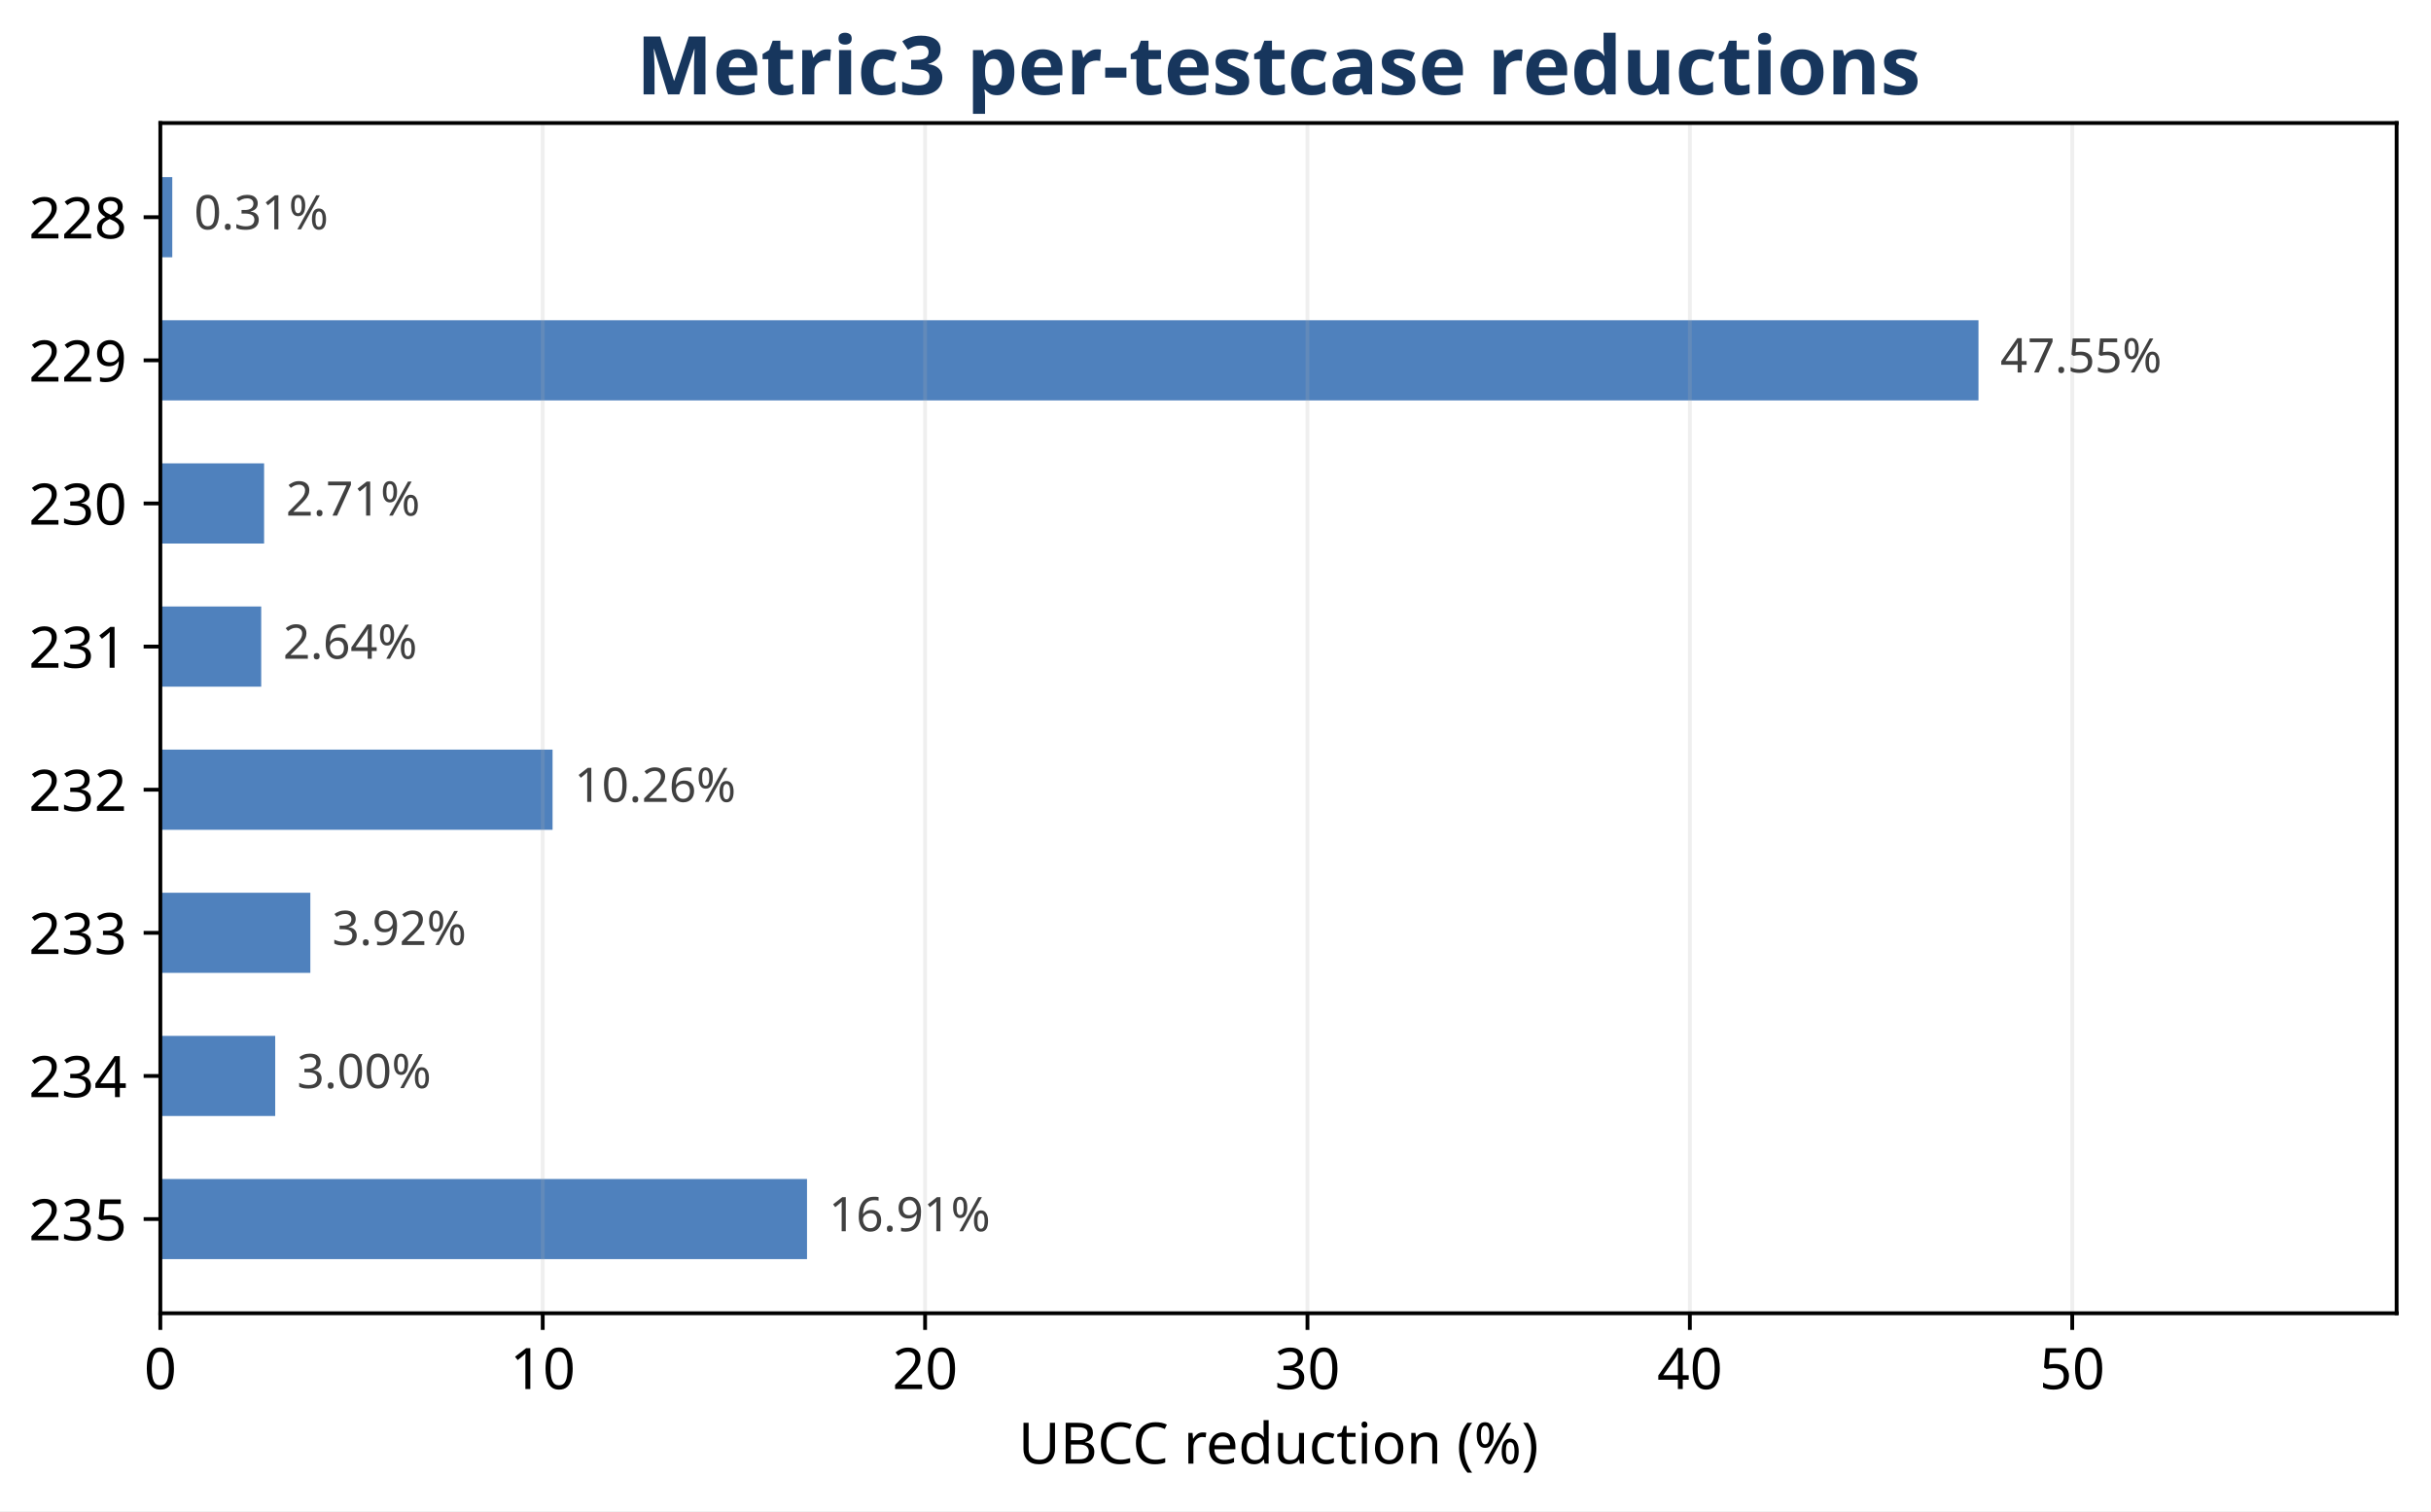
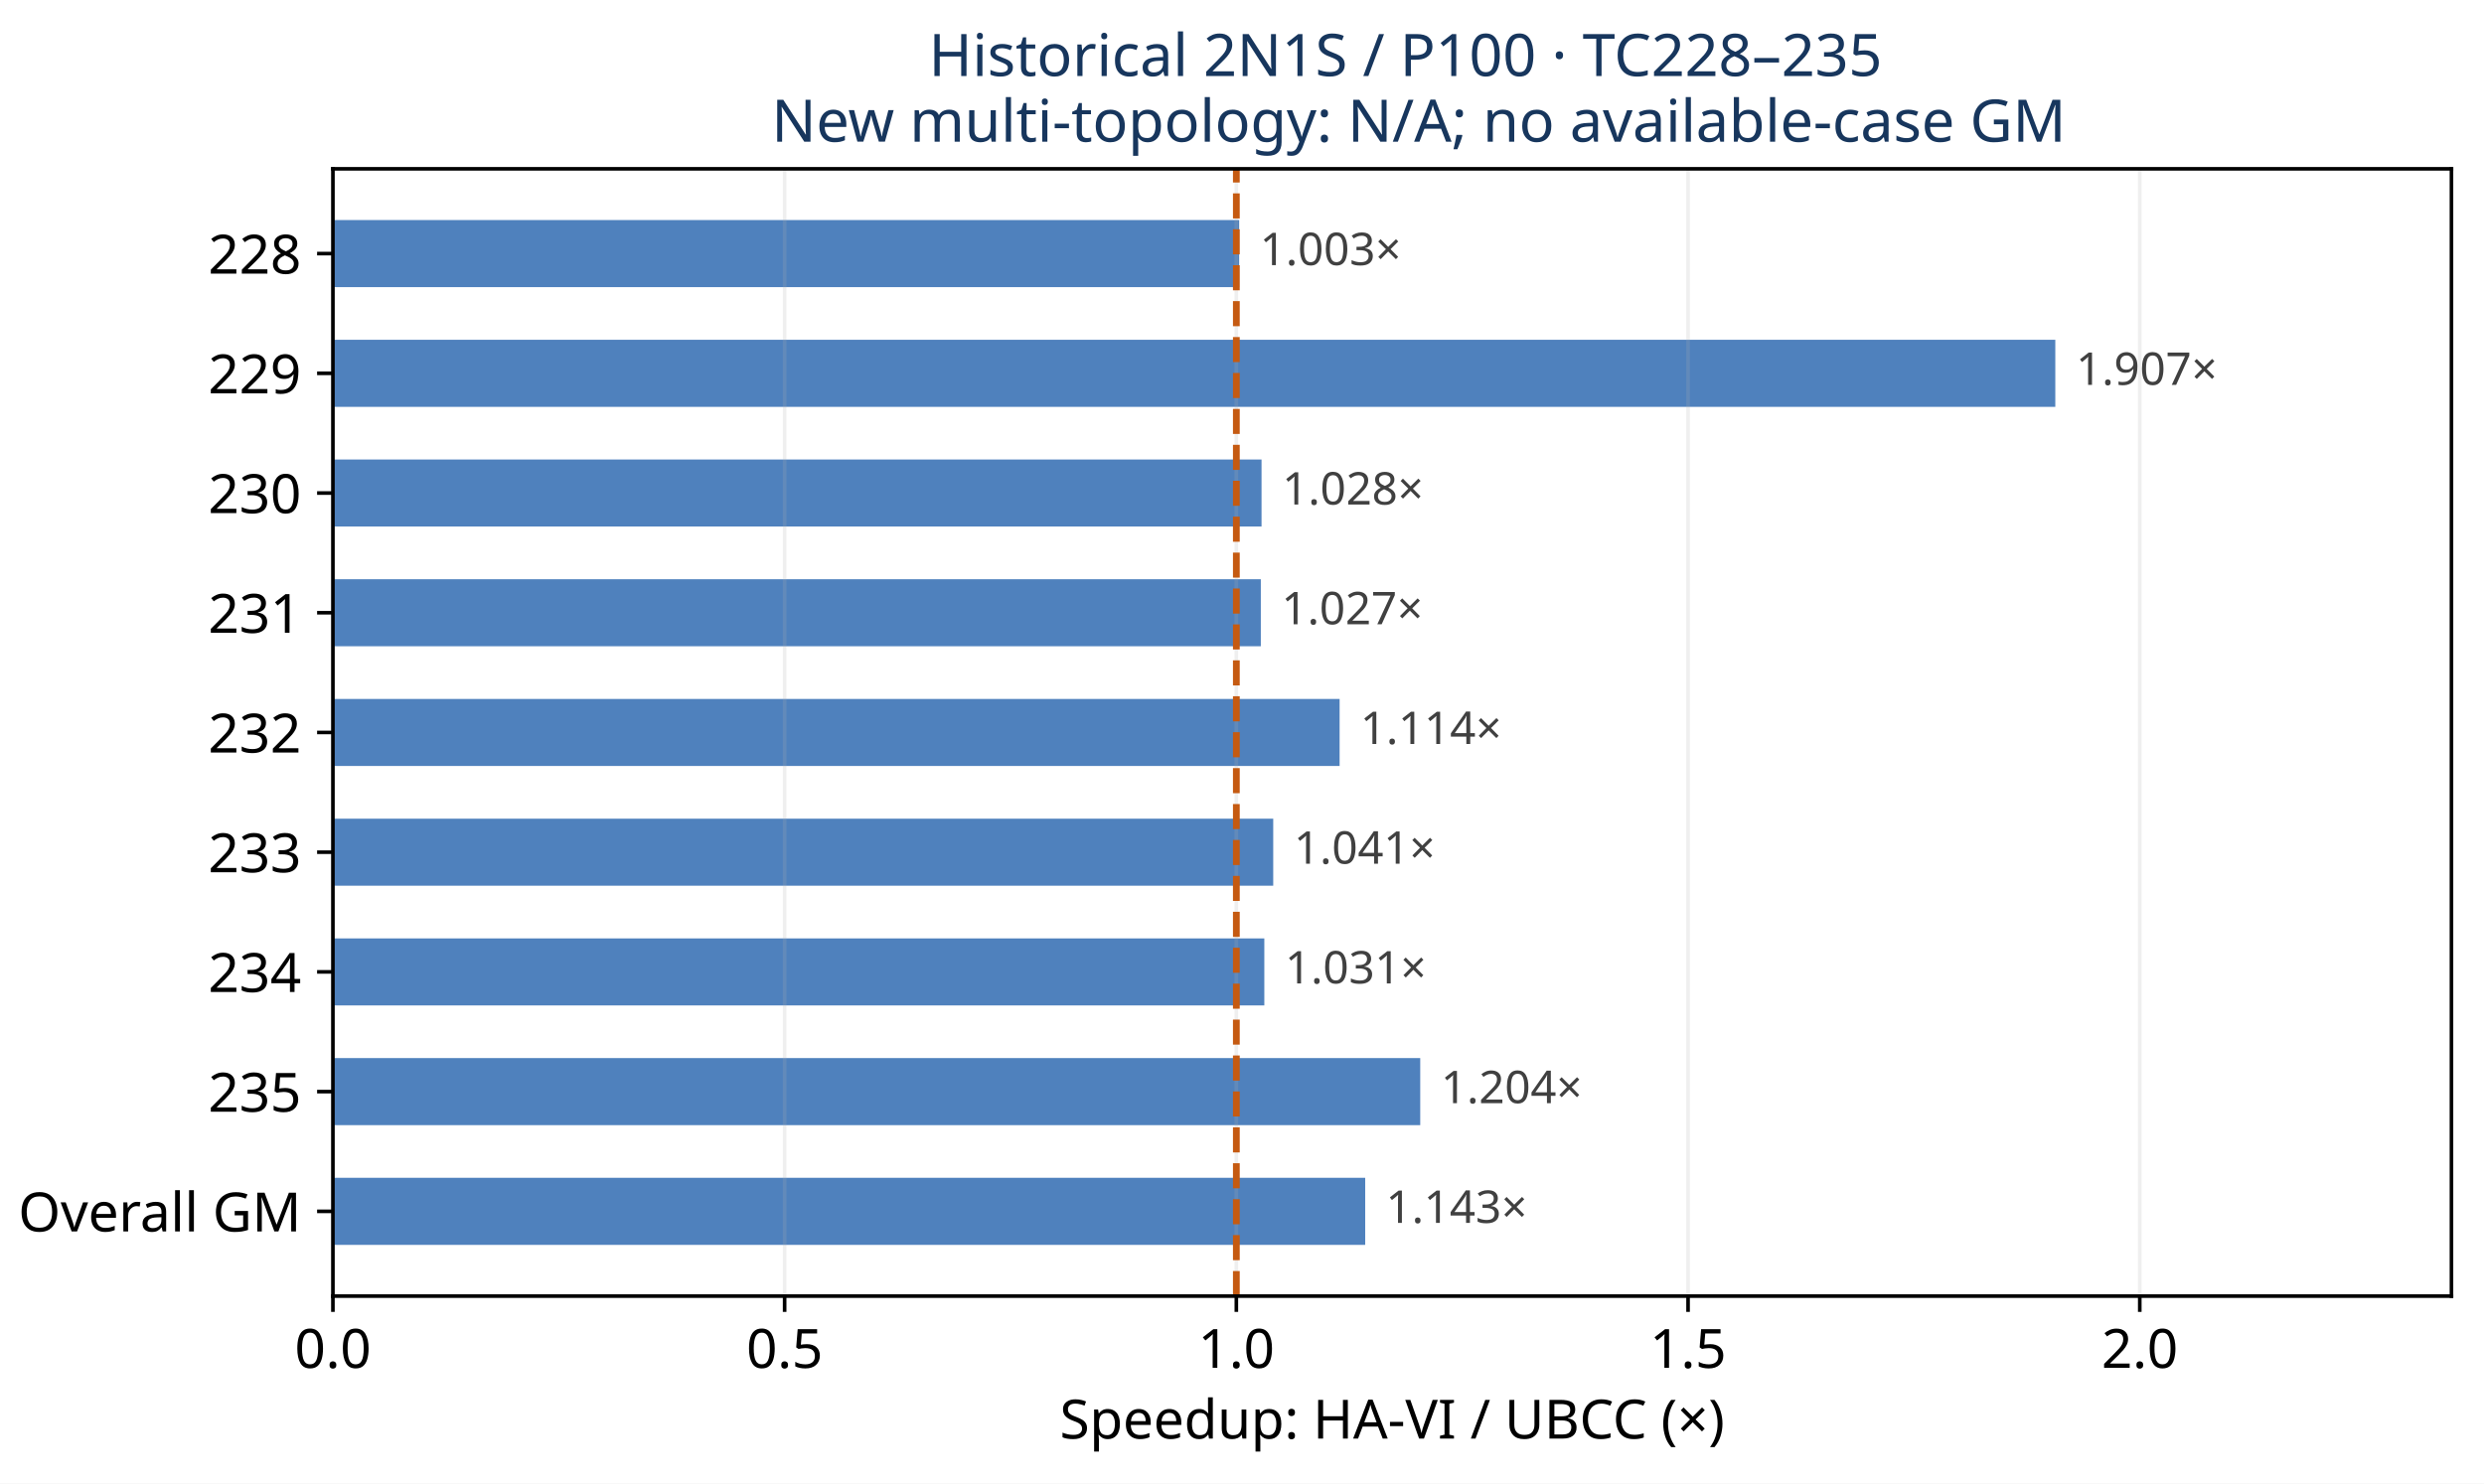
- <svg xmlns="http://www.w3.org/2000/svg" xmlns:xlink="http://www.w3.org/1999/xlink" width="509.526pt" height="316.753pt" viewBox="0 0 509.526 316.753" version="1.1">
+ <svg xmlns="http://www.w3.org/2000/svg" xmlns:xlink="http://www.w3.org/1999/xlink" width="549.576pt" height="328.33pt" viewBox="0 0 549.576 328.33" version="1.1">
  <defs>
    <style type="text/css">*{stroke-linejoin: round; stroke-linecap: butt}</style>
  </defs>
  <g id="figure_1">
    <g id="patch_1">
-       <path d="M 0 316.753 L 509.526 316.753 L 509.526 0 L 0 0 z " style="fill: #ffffff" />
+       <path d="M 0 328.33 L 549.576 328.33 L 549.576 0 L 0 0 z " style="fill: #ffffff" />
    </g>
    <g id="axes_1">
      <g id="patch_2">
-         <path d="M 33.606 275.265 L 502.326 275.265 L 502.326 25.785 L 33.606 25.785 z " style="fill: #ffffff" />
+         <path d="M 73.656 286.843 L 542.376 286.843 L 542.376 37.363 L 73.656 37.363 z " style="fill: #ffffff" />
      </g>
      <g id="patch_3">
-         <path d="M 33.606 37.125 L 36.109 37.125 L 36.109 53.925 L 33.606 53.925 z " clip-path="url(#p8f3045a3f4)" style="fill: #4f81bd" />
+         <path d="M 73.656 48.703 L 274.162 48.703 L 274.162 63.54 L 73.656 63.54 z " clip-path="url(#p7813d3e44a)" style="fill: #4f81bd" />
      </g>
      <g id="patch_4">
-         <path d="M 33.606 67.125 L 414.679 67.125 L 414.679 83.925 L 33.606 83.925 z " clip-path="url(#p8f3045a3f4)" style="fill: #4f81bd" />
+         <path d="M 73.656 75.198 L 454.729 75.198 L 454.729 90.036 L 73.656 90.036 z " clip-path="url(#p7813d3e44a)" style="fill: #4f81bd" />
      </g>
      <g id="patch_5">
-         <path d="M 33.606 97.125 L 55.353 97.125 L 55.353 113.925 L 33.606 113.925 z " clip-path="url(#p8f3045a3f4)" style="fill: #4f81bd" />
+         <path d="M 73.656 101.694 L 279.111 101.694 L 279.111 116.531 L 73.656 116.531 z " clip-path="url(#p7813d3e44a)" style="fill: #4f81bd" />
      </g>
      <g id="patch_6">
-         <path d="M 33.606 127.125 L 54.748 127.125 L 54.748 143.925 L 33.606 143.925 z " clip-path="url(#p8f3045a3f4)" style="fill: #4f81bd" />
+         <path d="M 73.656 128.189 L 278.952 128.189 L 278.952 143.026 L 73.656 143.026 z " clip-path="url(#p7813d3e44a)" style="fill: #4f81bd" />
      </g>
      <g id="patch_7">
-         <path d="M 33.606 157.125 L 115.816 157.125 L 115.816 173.925 L 33.606 173.925 z " clip-path="url(#p8f3045a3f4)" style="fill: #4f81bd" />
+         <path d="M 73.656 154.684 L 296.383 154.684 L 296.383 169.522 L 73.656 169.522 z " clip-path="url(#p7813d3e44a)" style="fill: #4f81bd" />
      </g>
      <g id="patch_8">
-         <path d="M 33.606 187.125 L 65.046 187.125 L 65.046 203.925 L 33.606 203.925 z " clip-path="url(#p8f3045a3f4)" style="fill: #4f81bd" />
+         <path d="M 73.656 181.18 L 281.697 181.18 L 281.697 196.017 L 73.656 196.017 z " clip-path="url(#p7813d3e44a)" style="fill: #4f81bd" />
      </g>
      <g id="patch_9">
-         <path d="M 33.606 217.125 L 57.683 217.125 L 57.683 233.925 L 33.606 233.925 z " clip-path="url(#p8f3045a3f4)" style="fill: #4f81bd" />
+         <path d="M 73.656 207.675 L 279.727 207.675 L 279.727 222.512 L 73.656 222.512 z " clip-path="url(#p7813d3e44a)" style="fill: #4f81bd" />
      </g>
      <g id="patch_10">
-         <path d="M 33.606 247.125 L 169.148 247.125 L 169.148 263.925 L 33.606 263.925 z " clip-path="url(#p8f3045a3f4)" style="fill: #4f81bd" />
+         <path d="M 73.656 234.17 L 314.221 234.17 L 314.221 249.008 L 73.656 249.008 z " clip-path="url(#p7813d3e44a)" style="fill: #4f81bd" />
+       </g>
+       <g id="patch_11">
+         <path d="M 73.656 260.666 L 302.045 260.666 L 302.045 275.503 L 73.656 275.503 z " clip-path="url(#p7813d3e44a)" style="fill: #4f81bd" />
      </g>
      <g id="matplotlib.axis_1">
        <g id="xtick_1">
          <g id="line2d_1">
-             <path d="M 33.606 275.265 L 33.606 25.785 " clip-path="url(#p8f3045a3f4)" style="fill: none; stroke: #b0b0b0; stroke-opacity: 0.2; stroke-width: 0.8; stroke-linecap: square" />
+             <path d="M 73.656 286.843 L 73.656 37.363 " clip-path="url(#p7813d3e44a)" style="fill: none; stroke: #b0b0b0; stroke-opacity: 0.2; stroke-width: 0.8; stroke-linecap: square" />
          </g>
          <g id="line2d_2">
            <defs>
              <path id="m8af672e390" d="M 0 0 L 0 3.5 " style="stroke: #000000; stroke-width: 0.8" />
            </defs>
            <g>
-               <use xlink:href="#m8af672e390" x="33.606" y="275.265" style="stroke: #000000; stroke-width: 0.8" />
+               <use xlink:href="#m8af672e390" x="73.656" y="286.843" style="stroke: #000000; stroke-width: 0.8" />
            </g>
          </g>
          <g id="text_1">
-             <text style="font: 12px 'Microsoft YaHei'; text-anchor: middle" x="33.606" y="291.149" transform="rotate(-0 33.60625 291.1491)">0</text>
+             <text style="font: 12px 'Microsoft YaHei'; text-anchor: middle" x="73.656" y="302.727" transform="rotate(-0 73.65625 302.7267)">0.0</text>
          </g>
        </g>
        <g id="xtick_2">
          <g id="line2d_3">
-             <path d="M 113.751 275.265 L 113.751 25.785 " clip-path="url(#p8f3045a3f4)" style="fill: none; stroke: #b0b0b0; stroke-opacity: 0.2; stroke-width: 0.8; stroke-linecap: square" />
+             <path d="M 173.596 286.843 L 173.596 37.363 " clip-path="url(#p7813d3e44a)" style="fill: none; stroke: #b0b0b0; stroke-opacity: 0.2; stroke-width: 0.8; stroke-linecap: square" />
          </g>
          <g id="line2d_4">
            <g>
-               <use xlink:href="#m8af672e390" x="113.751" y="275.265" style="stroke: #000000; stroke-width: 0.8" />
+               <use xlink:href="#m8af672e390" x="173.596" y="286.843" style="stroke: #000000; stroke-width: 0.8" />
            </g>
          </g>
          <g id="text_2">
-             <text style="font: 12px 'Microsoft YaHei'; text-anchor: middle" x="113.751" y="291.149" transform="rotate(-0 113.7509 291.1491)">10</text>
+             <text style="font: 12px 'Microsoft YaHei'; text-anchor: middle" x="173.596" y="302.727" transform="rotate(-0 173.5962 302.7267)">0.5</text>
          </g>
        </g>
        <g id="xtick_3">
          <g id="line2d_5">
-             <path d="M 193.896 275.265 L 193.896 25.785 " clip-path="url(#p8f3045a3f4)" style="fill: none; stroke: #b0b0b0; stroke-opacity: 0.2; stroke-width: 0.8; stroke-linecap: square" />
+             <path d="M 273.536 286.843 L 273.536 37.363 " clip-path="url(#p7813d3e44a)" style="fill: none; stroke: #b0b0b0; stroke-opacity: 0.2; stroke-width: 0.8; stroke-linecap: square" />
          </g>
          <g id="line2d_6">
            <g>
-               <use xlink:href="#m8af672e390" x="193.896" y="275.265" style="stroke: #000000; stroke-width: 0.8" />
+               <use xlink:href="#m8af672e390" x="273.536" y="286.843" style="stroke: #000000; stroke-width: 0.8" />
            </g>
          </g>
          <g id="text_3">
-             <text style="font: 12px 'Microsoft YaHei'; text-anchor: middle" x="193.896" y="291.149" transform="rotate(-0 193.8956 291.1491)">20</text>
+             <text style="font: 12px 'Microsoft YaHei'; text-anchor: middle" x="273.536" y="302.727" transform="rotate(-0 273.5361 302.7267)">1.0</text>
          </g>
        </g>
        <g id="xtick_4">
          <g id="line2d_7">
-             <path d="M 274.04 275.265 L 274.04 25.785 " clip-path="url(#p8f3045a3f4)" style="fill: none; stroke: #b0b0b0; stroke-opacity: 0.2; stroke-width: 0.8; stroke-linecap: square" />
+             <path d="M 373.476 286.843 L 373.476 37.363 " clip-path="url(#p7813d3e44a)" style="fill: none; stroke: #b0b0b0; stroke-opacity: 0.2; stroke-width: 0.8; stroke-linecap: square" />
          </g>
          <g id="line2d_8">
            <g>
-               <use xlink:href="#m8af672e390" x="274.04" y="275.265" style="stroke: #000000; stroke-width: 0.8" />
+               <use xlink:href="#m8af672e390" x="373.476" y="286.843" style="stroke: #000000; stroke-width: 0.8" />
            </g>
          </g>
          <g id="text_4">
-             <text style="font: 12px 'Microsoft YaHei'; text-anchor: middle" x="274.04" y="291.149" transform="rotate(-0 274.0402 291.1491)">30</text>
+             <text style="font: 12px 'Microsoft YaHei'; text-anchor: middle" x="373.476" y="302.727" transform="rotate(-0 373.476 302.7267)">1.5</text>
          </g>
        </g>
        <g id="xtick_5">
          <g id="line2d_9">
-             <path d="M 354.185 275.265 L 354.185 25.785 " clip-path="url(#p8f3045a3f4)" style="fill: none; stroke: #b0b0b0; stroke-opacity: 0.2; stroke-width: 0.8; stroke-linecap: square" />
+             <path d="M 473.416 286.843 L 473.416 37.363 " clip-path="url(#p7813d3e44a)" style="fill: none; stroke: #b0b0b0; stroke-opacity: 0.2; stroke-width: 0.8; stroke-linecap: square" />
          </g>
          <g id="line2d_10">
            <g>
-               <use xlink:href="#m8af672e390" x="354.185" y="275.265" style="stroke: #000000; stroke-width: 0.8" />
+               <use xlink:href="#m8af672e390" x="473.416" y="286.843" style="stroke: #000000; stroke-width: 0.8" />
            </g>
          </g>
          <g id="text_5">
-             <text style="font: 12px 'Microsoft YaHei'; text-anchor: middle" x="354.185" y="291.149" transform="rotate(-0 354.1849 291.1491)">40</text>
-           </g>
-         </g>
-         <g id="xtick_6">
-           <g id="line2d_11">
-             <path d="M 434.33 275.265 L 434.33 25.785 " clip-path="url(#p8f3045a3f4)" style="fill: none; stroke: #b0b0b0; stroke-opacity: 0.2; stroke-width: 0.8; stroke-linecap: square" />
-           </g>
-           <g id="line2d_12">
-             <g>
-               <use xlink:href="#m8af672e390" x="434.33" y="275.265" style="stroke: #000000; stroke-width: 0.8" />
-             </g>
-           </g>
-           <g id="text_6">
-             <text style="font: 12px 'Microsoft YaHei'; text-anchor: middle" x="434.33" y="291.149" transform="rotate(-0 434.3295 291.1491)">50</text>
-           </g>
-         </g>
-         <g id="text_7">
-           <text style="font: 12px 'Microsoft YaHei'; text-anchor: middle" x="267.966" y="306.793" transform="rotate(-0 267.9663 306.7928)">UBCC reduction (%)</text>
+             <text style="font: 12px 'Microsoft YaHei'; text-anchor: middle" x="473.416" y="302.727" transform="rotate(-0 473.4159 302.7267)">2.0</text>
+           </g>
+         </g>
+         <g id="text_6">
+           <text style="font: 12px 'Microsoft YaHei'; text-anchor: middle" x="308.016" y="318.37" transform="rotate(-0 308.0163 318.3704)">Speedup: HA-VI / UBCC (×)</text>
        </g>
      </g>
      <g id="matplotlib.axis_2">
        <g id="ytick_1">
-           <g id="line2d_13">
+           <g id="line2d_11">
            <defs>
              <path id="mcc2cfc7c0e" d="M 0 0 L -3.5 0 " style="stroke: #000000; stroke-width: 0.8" />
            </defs>
            <g>
-               <use xlink:href="#mcc2cfc7c0e" x="33.606" y="45.525" style="stroke: #000000; stroke-width: 0.8" />
+               <use xlink:href="#mcc2cfc7c0e" x="73.656" y="56.122" style="stroke: #000000; stroke-width: 0.8" />
+             </g>
+           </g>
+           <g id="text_7">
+             <text style="font: 12px 'Microsoft YaHei'; text-anchor: end" x="66.656" y="60.564" transform="rotate(-0 66.65625 60.5635)">228</text>
+           </g>
+         </g>
+         <g id="ytick_2">
+           <g id="line2d_12">
+             <g>
+               <use xlink:href="#mcc2cfc7c0e" x="73.656" y="82.617" style="stroke: #000000; stroke-width: 0.8" />
            </g>
          </g>
          <g id="text_8">
-             <text style="font: 12px 'Microsoft YaHei'; text-anchor: end" x="26.606" y="49.967" transform="rotate(-0 26.60625 49.96719)">228</text>
-           </g>
-         </g>
-         <g id="ytick_2">
+             <text style="font: 12px 'Microsoft YaHei'; text-anchor: end" x="66.656" y="87.059" transform="rotate(-0 66.65625 87.05883)">229</text>
+           </g>
+         </g>
+         <g id="ytick_3">
+           <g id="line2d_13">
+             <g>
+               <use xlink:href="#mcc2cfc7c0e" x="73.656" y="109.112" style="stroke: #000000; stroke-width: 0.8" />
+             </g>
+           </g>
+           <g id="text_9">
+             <text style="font: 12px 'Microsoft YaHei'; text-anchor: end" x="66.656" y="113.554" transform="rotate(-0 66.65625 113.5542)">230</text>
+           </g>
+         </g>
+         <g id="ytick_4">
          <g id="line2d_14">
            <g>
-               <use xlink:href="#mcc2cfc7c0e" x="33.606" y="75.525" style="stroke: #000000; stroke-width: 0.8" />
-             </g>
-           </g>
-           <g id="text_9">
-             <text style="font: 12px 'Microsoft YaHei'; text-anchor: end" x="26.606" y="79.967" transform="rotate(-0 26.60625 79.96719)">229</text>
-           </g>
-         </g>
-         <g id="ytick_3">
+               <use xlink:href="#mcc2cfc7c0e" x="73.656" y="135.608" style="stroke: #000000; stroke-width: 0.8" />
+             </g>
+           </g>
+           <g id="text_10">
+             <text style="font: 12px 'Microsoft YaHei'; text-anchor: end" x="66.656" y="140.049" transform="rotate(-0 66.65625 140.0495)">231</text>
+           </g>
+         </g>
+         <g id="ytick_5">
          <g id="line2d_15">
            <g>
-               <use xlink:href="#mcc2cfc7c0e" x="33.606" y="105.525" style="stroke: #000000; stroke-width: 0.8" />
-             </g>
-           </g>
-           <g id="text_10">
-             <text style="font: 12px 'Microsoft YaHei'; text-anchor: end" x="26.606" y="109.967" transform="rotate(-0 26.60625 109.9672)">230</text>
-           </g>
-         </g>
-         <g id="ytick_4">
+               <use xlink:href="#mcc2cfc7c0e" x="73.656" y="162.103" style="stroke: #000000; stroke-width: 0.8" />
+             </g>
+           </g>
+           <g id="text_11">
+             <text style="font: 12px 'Microsoft YaHei'; text-anchor: end" x="66.656" y="166.545" transform="rotate(-0 66.65625 166.5448)">232</text>
+           </g>
+         </g>
+         <g id="ytick_6">
          <g id="line2d_16">
            <g>
-               <use xlink:href="#mcc2cfc7c0e" x="33.606" y="135.525" style="stroke: #000000; stroke-width: 0.8" />
-             </g>
-           </g>
-           <g id="text_11">
-             <text style="font: 12px 'Microsoft YaHei'; text-anchor: end" x="26.606" y="139.967" transform="rotate(-0 26.60625 139.9672)">231</text>
-           </g>
-         </g>
-         <g id="ytick_5">
+               <use xlink:href="#mcc2cfc7c0e" x="73.656" y="188.598" style="stroke: #000000; stroke-width: 0.8" />
+             </g>
+           </g>
+           <g id="text_12">
+             <text style="font: 12px 'Microsoft YaHei'; text-anchor: end" x="66.656" y="193.04" transform="rotate(-0 66.65625 193.0401)">233</text>
+           </g>
+         </g>
+         <g id="ytick_7">
          <g id="line2d_17">
            <g>
-               <use xlink:href="#mcc2cfc7c0e" x="33.606" y="165.525" style="stroke: #000000; stroke-width: 0.8" />
-             </g>
-           </g>
-           <g id="text_12">
-             <text style="font: 12px 'Microsoft YaHei'; text-anchor: end" x="26.606" y="169.967" transform="rotate(-0 26.60625 169.9672)">232</text>
-           </g>
-         </g>
-         <g id="ytick_6">
+               <use xlink:href="#mcc2cfc7c0e" x="73.656" y="215.094" style="stroke: #000000; stroke-width: 0.8" />
+             </g>
+           </g>
+           <g id="text_13">
+             <text style="font: 12px 'Microsoft YaHei'; text-anchor: end" x="66.656" y="219.535" transform="rotate(-0 66.65625 219.5355)">234</text>
+           </g>
+         </g>
+         <g id="ytick_8">
          <g id="line2d_18">
            <g>
-               <use xlink:href="#mcc2cfc7c0e" x="33.606" y="195.525" style="stroke: #000000; stroke-width: 0.8" />
-             </g>
-           </g>
-           <g id="text_13">
-             <text style="font: 12px 'Microsoft YaHei'; text-anchor: end" x="26.606" y="199.967" transform="rotate(-0 26.60625 199.9672)">233</text>
-           </g>
-         </g>
-         <g id="ytick_7">
+               <use xlink:href="#mcc2cfc7c0e" x="73.656" y="241.589" style="stroke: #000000; stroke-width: 0.8" />
+             </g>
+           </g>
+           <g id="text_14">
+             <text style="font: 12px 'Microsoft YaHei'; text-anchor: end" x="66.656" y="246.031" transform="rotate(-0 66.65625 246.0308)">235</text>
+           </g>
+         </g>
+         <g id="ytick_9">
          <g id="line2d_19">
            <g>
-               <use xlink:href="#mcc2cfc7c0e" x="33.606" y="225.525" style="stroke: #000000; stroke-width: 0.8" />
-             </g>
-           </g>
-           <g id="text_14">
-             <text style="font: 12px 'Microsoft YaHei'; text-anchor: end" x="26.606" y="229.967" transform="rotate(-0 26.60625 229.9672)">234</text>
-           </g>
-         </g>
-         <g id="ytick_8">
-           <g id="line2d_20">
-             <g>
-               <use xlink:href="#mcc2cfc7c0e" x="33.606" y="255.525" style="stroke: #000000; stroke-width: 0.8" />
+               <use xlink:href="#mcc2cfc7c0e" x="73.656" y="268.084" style="stroke: #000000; stroke-width: 0.8" />
            </g>
          </g>
          <g id="text_15">
-             <text style="font: 12px 'Microsoft YaHei'; text-anchor: end" x="26.606" y="259.967" transform="rotate(-0 26.60625 259.9672)">235</text>
-           </g>
-         </g>
-       </g>
-       <g id="patch_11">
-         <path d="M 33.606 275.265 L 33.606 25.785 " style="fill: none; stroke: #000000; stroke-width: 0.8; stroke-linejoin: miter; stroke-linecap: square" />
+             <text style="font: 12px 'Microsoft YaHei'; text-anchor: end" x="66.656" y="272.526" transform="rotate(-0 66.65625 272.5261)">Overall GM</text>
+           </g>
+         </g>
+       </g>
+       <g id="line2d_20">
+         <path d="M 273.536 286.843 L 273.536 37.363 " clip-path="url(#p7813d3e44a)" style="fill: none; stroke-dasharray: 5.55,2.4; stroke-dashoffset: 0; stroke: #c55a11; stroke-width: 1.5" />
      </g>
      <g id="patch_12">
-         <path d="M 502.326 275.265 L 502.326 25.785 " style="fill: none; stroke: #000000; stroke-width: 0.8; stroke-linejoin: miter; stroke-linecap: square" />
+         <path d="M 73.656 286.843 L 73.656 37.363 " style="fill: none; stroke: #000000; stroke-width: 0.8; stroke-linejoin: miter; stroke-linecap: square" />
      </g>
      <g id="patch_13">
-         <path d="M 33.606 275.265 L 502.326 275.265 " style="fill: none; stroke: #000000; stroke-width: 0.8; stroke-linejoin: miter; stroke-linecap: square" />
+         <path d="M 542.376 286.843 L 542.376 37.363 " style="fill: none; stroke: #000000; stroke-width: 0.8; stroke-linejoin: miter; stroke-linecap: square" />
      </g>
      <g id="patch_14">
-         <path d="M 33.606 25.785 L 502.326 25.785 " style="fill: none; stroke: #000000; stroke-width: 0.8; stroke-linejoin: miter; stroke-linecap: square" />
+         <path d="M 73.656 286.843 L 542.376 286.843 " style="fill: none; stroke: #000000; stroke-width: 0.8; stroke-linejoin: miter; stroke-linecap: square" />
+       </g>
+       <g id="patch_15">
+         <path d="M 73.656 37.363 L 542.376 37.363 " style="fill: none; stroke: #000000; stroke-width: 0.8; stroke-linejoin: miter; stroke-linecap: square" />
      </g>
      <g id="text_16">
-         <text style="fill: #404040; font: 10px 'Microsoft YaHei'; text-anchor: start" x="40.682" y="48.077" transform="rotate(-0 40.68234 48.07688)">0.31%</text>
+         <text style="fill: #404040; font: 10px 'Microsoft YaHei'; text-anchor: start" x="278.735" y="58.673" transform="rotate(-0 278.7352 58.67319)">1.003×</text>
      </g>
      <g id="text_17">
-         <text style="fill: #404040; font: 10px 'Microsoft YaHei'; text-anchor: start" x="419.252" y="78.077" transform="rotate(-0 419.2523 78.07688)">47.55%</text>
+         <text style="fill: #404040; font: 10px 'Microsoft YaHei'; text-anchor: start" x="459.302" y="85.169" transform="rotate(-0 459.3023 85.16852)">1.907×</text>
      </g>
      <g id="text_18">
-         <text style="fill: #404040; font: 10px 'Microsoft YaHei'; text-anchor: start" x="59.926" y="108.077" transform="rotate(-0 59.92628 108.0769)">2.71%</text>
+         <text style="fill: #404040; font: 10px 'Microsoft YaHei'; text-anchor: start" x="283.684" y="111.664" transform="rotate(-0 283.684 111.6638)">1.028×</text>
      </g>
      <g id="text_19">
-         <text style="fill: #404040; font: 10px 'Microsoft YaHei'; text-anchor: start" x="59.321" y="138.077" transform="rotate(-0 59.32128 138.0769)">2.64%</text>
+         <text style="fill: #404040; font: 10px 'Microsoft YaHei'; text-anchor: start" x="283.525" y="138.159" transform="rotate(-0 283.5247 138.1592)">1.027×</text>
      </g>
      <g id="text_20">
-         <text style="fill: #404040; font: 10px 'Microsoft YaHei'; text-anchor: start" x="120.389" y="168.077" transform="rotate(-0 120.3889 168.0769)">10.26%</text>
+         <text style="fill: #404040; font: 10px 'Microsoft YaHei'; text-anchor: start" x="300.956" y="164.655" transform="rotate(-0 300.9555 164.6545)">1.114×</text>
      </g>
      <g id="text_21">
-         <text style="fill: #404040; font: 10px 'Microsoft YaHei'; text-anchor: start" x="69.619" y="198.077" transform="rotate(-0 69.61862 198.0769)">3.92%</text>
+         <text style="fill: #404040; font: 10px 'Microsoft YaHei'; text-anchor: start" x="286.27" y="191.15" transform="rotate(-0 286.2701 191.1498)">1.041×</text>
      </g>
      <g id="text_22">
-         <text style="fill: #404040; font: 10px 'Microsoft YaHei'; text-anchor: start" x="62.255" y="228.077" transform="rotate(-0 62.25546 228.0769)">3.00%</text>
+         <text style="fill: #404040; font: 10px 'Microsoft YaHei'; text-anchor: start" x="284.3" y="217.645" transform="rotate(-0 284.2996 217.6452)">1.031×</text>
      </g>
      <g id="text_23">
-         <text style="fill: #404040; font: 10px 'Microsoft YaHei'; text-anchor: start" x="173.721" y="258.077" transform="rotate(-0 173.7206 258.0769)">16.91%</text>
+         <text style="fill: #404040; font: 10px 'Microsoft YaHei'; text-anchor: start" x="318.793" y="244.14" transform="rotate(-0 318.7935 244.1405)">1.204×</text>
      </g>
      <g id="text_24">
-         <text style="fill: #17365d; font: 700 17px 'Microsoft YaHei'; text-anchor: middle" x="267.966" y="19.785" transform="rotate(-0 267.9663 19.78531)">Metric3 per-testcase reductions</text>
+         <text style="fill: #404040; font: 10px 'Microsoft YaHei'; text-anchor: start" x="306.618" y="270.636" transform="rotate(-0 306.618 270.6358)">1.143×</text>
+       </g>
+       <g id="text_25">
+         <text style="fill: #17365d; font: 13px 'Microsoft YaHei'" transform="translate(205.4757 16.82406)">Historical 2N1S / P100 · TC228–235</text>
+         <text style="fill: #17365d; font: 13px 'Microsoft YaHei'" transform="translate(170.6936 31.36294)">New multi-topology: N/A; no available-case GM</text>
      </g>
    </g>
  </g>
  <defs>
-     <clipPath id="p8f3045a3f4">
-       <rect x="33.606" y="25.785" width="468.72" height="249.48" />
+     <clipPath id="p7813d3e44a">
+       <rect x="73.656" y="37.363" width="468.72" height="249.48" />
    </clipPath>
  </defs>
</svg>
